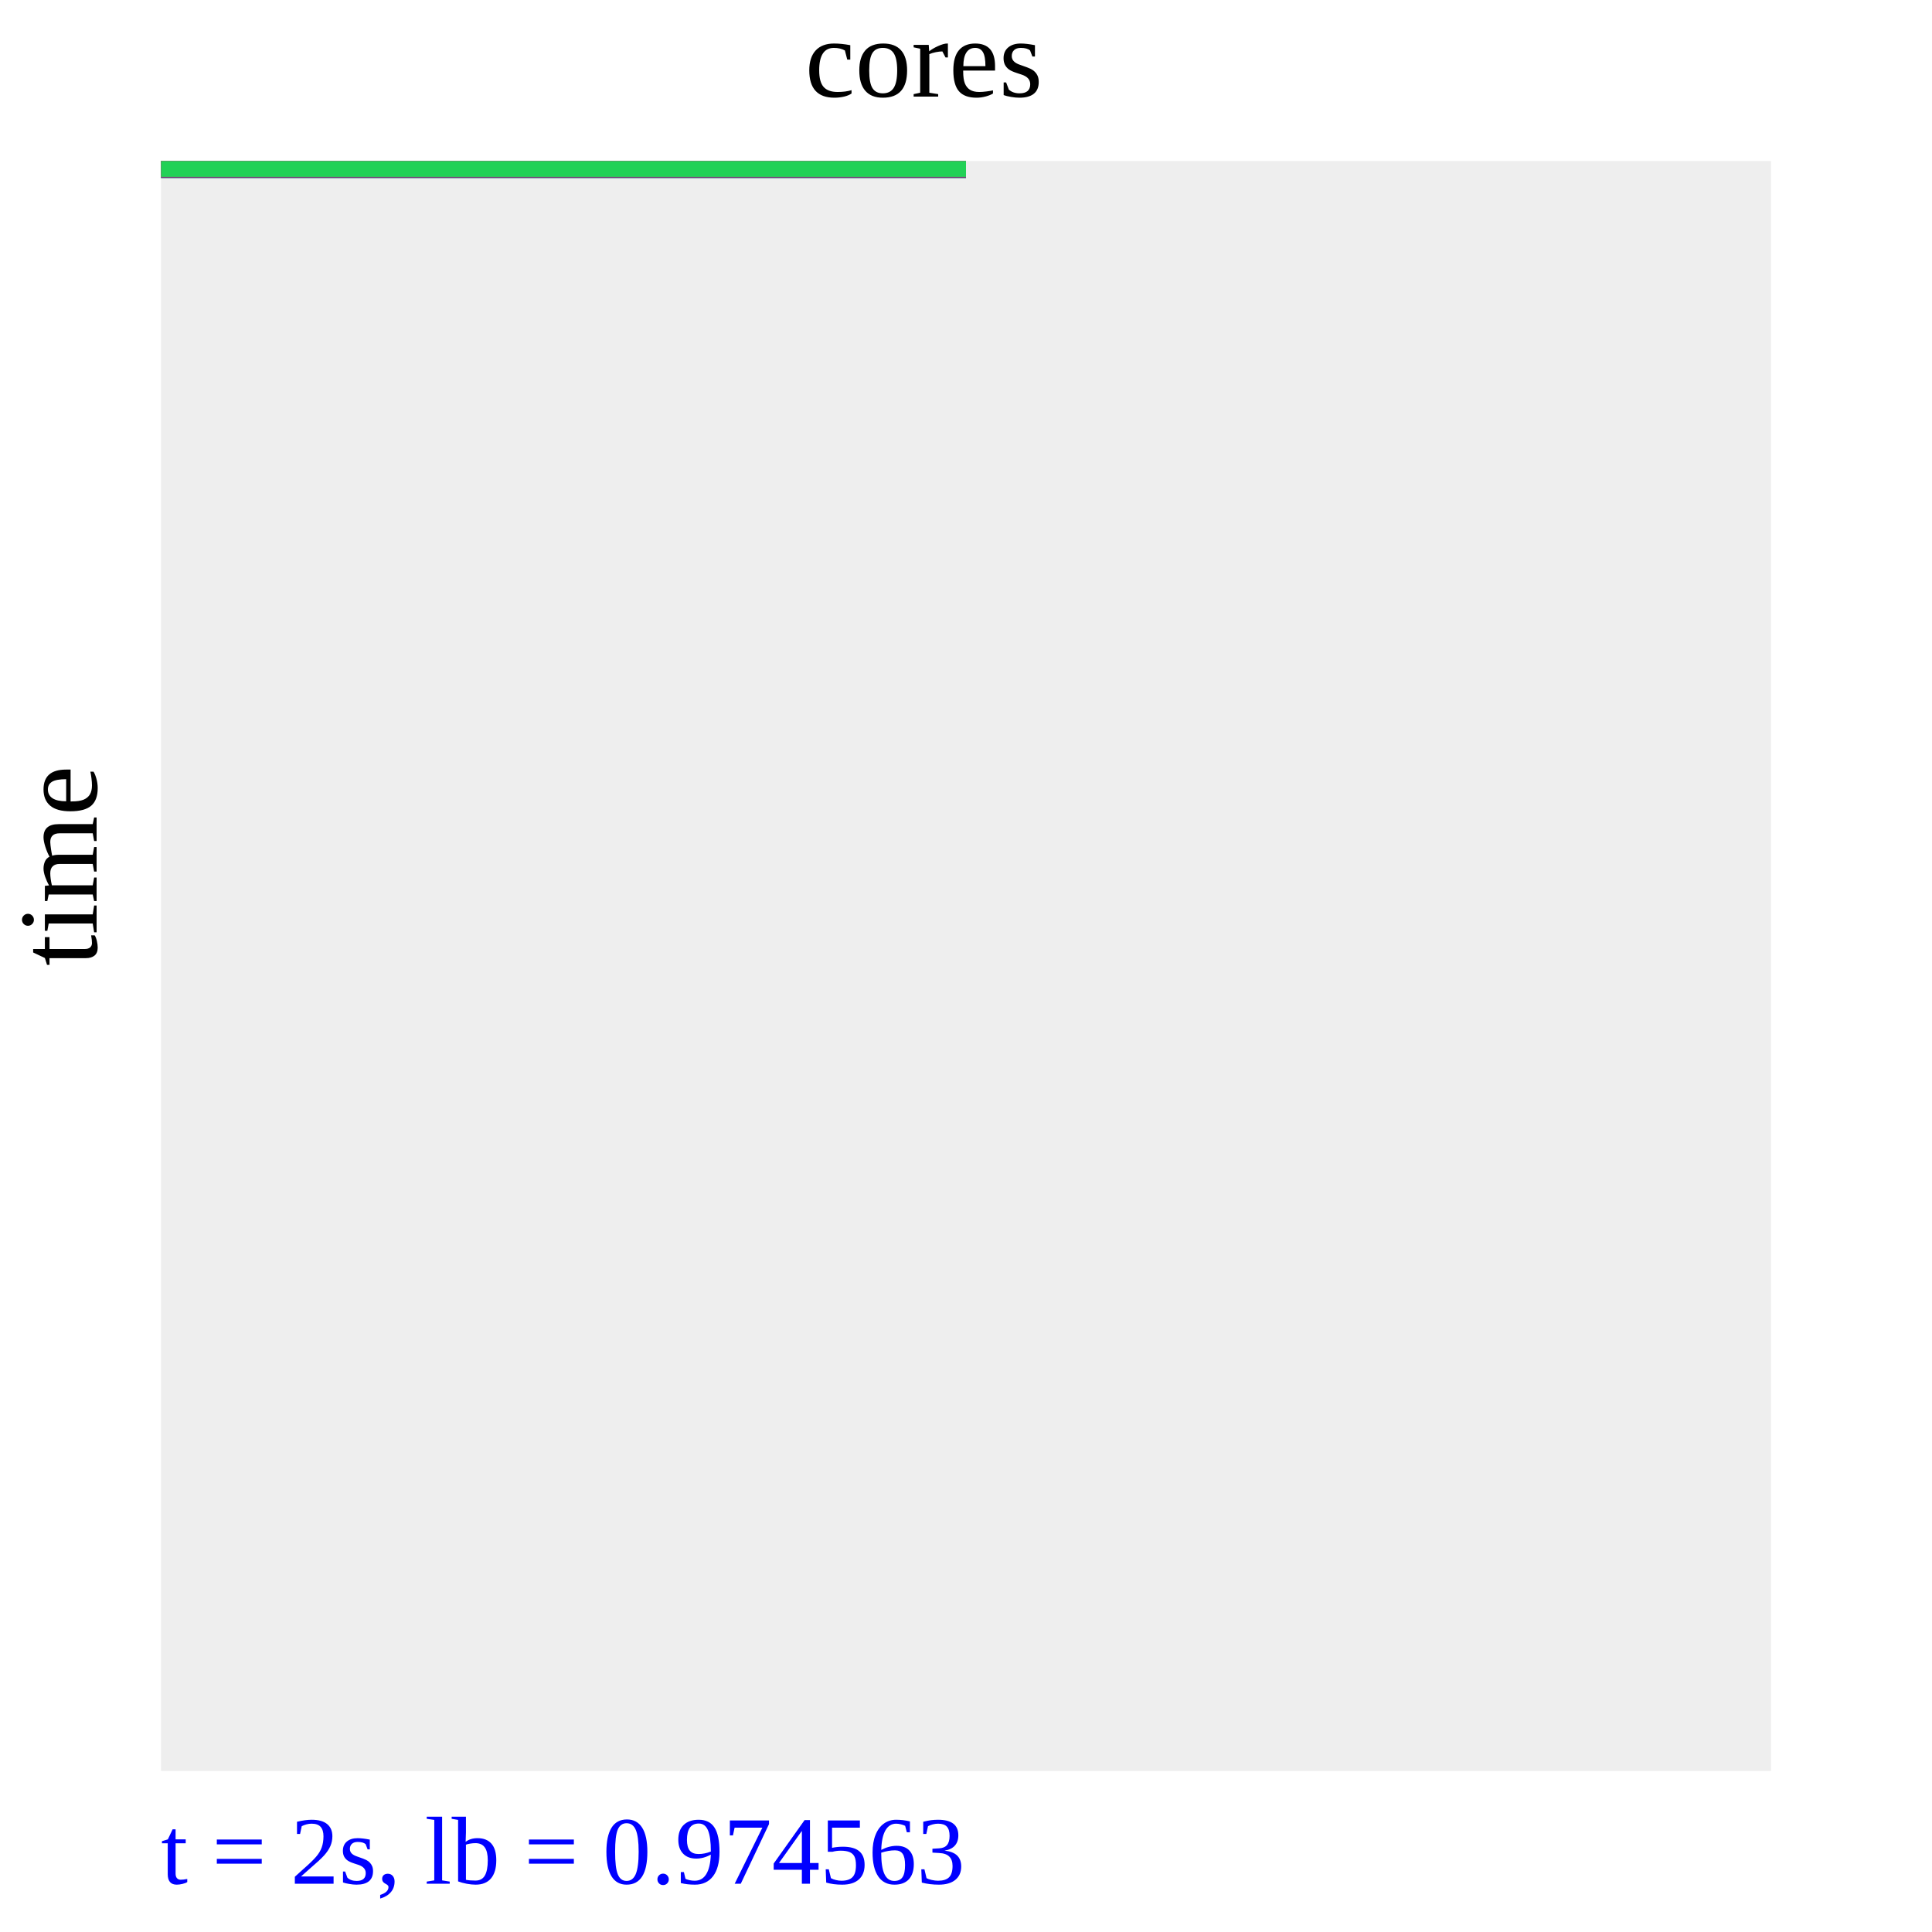
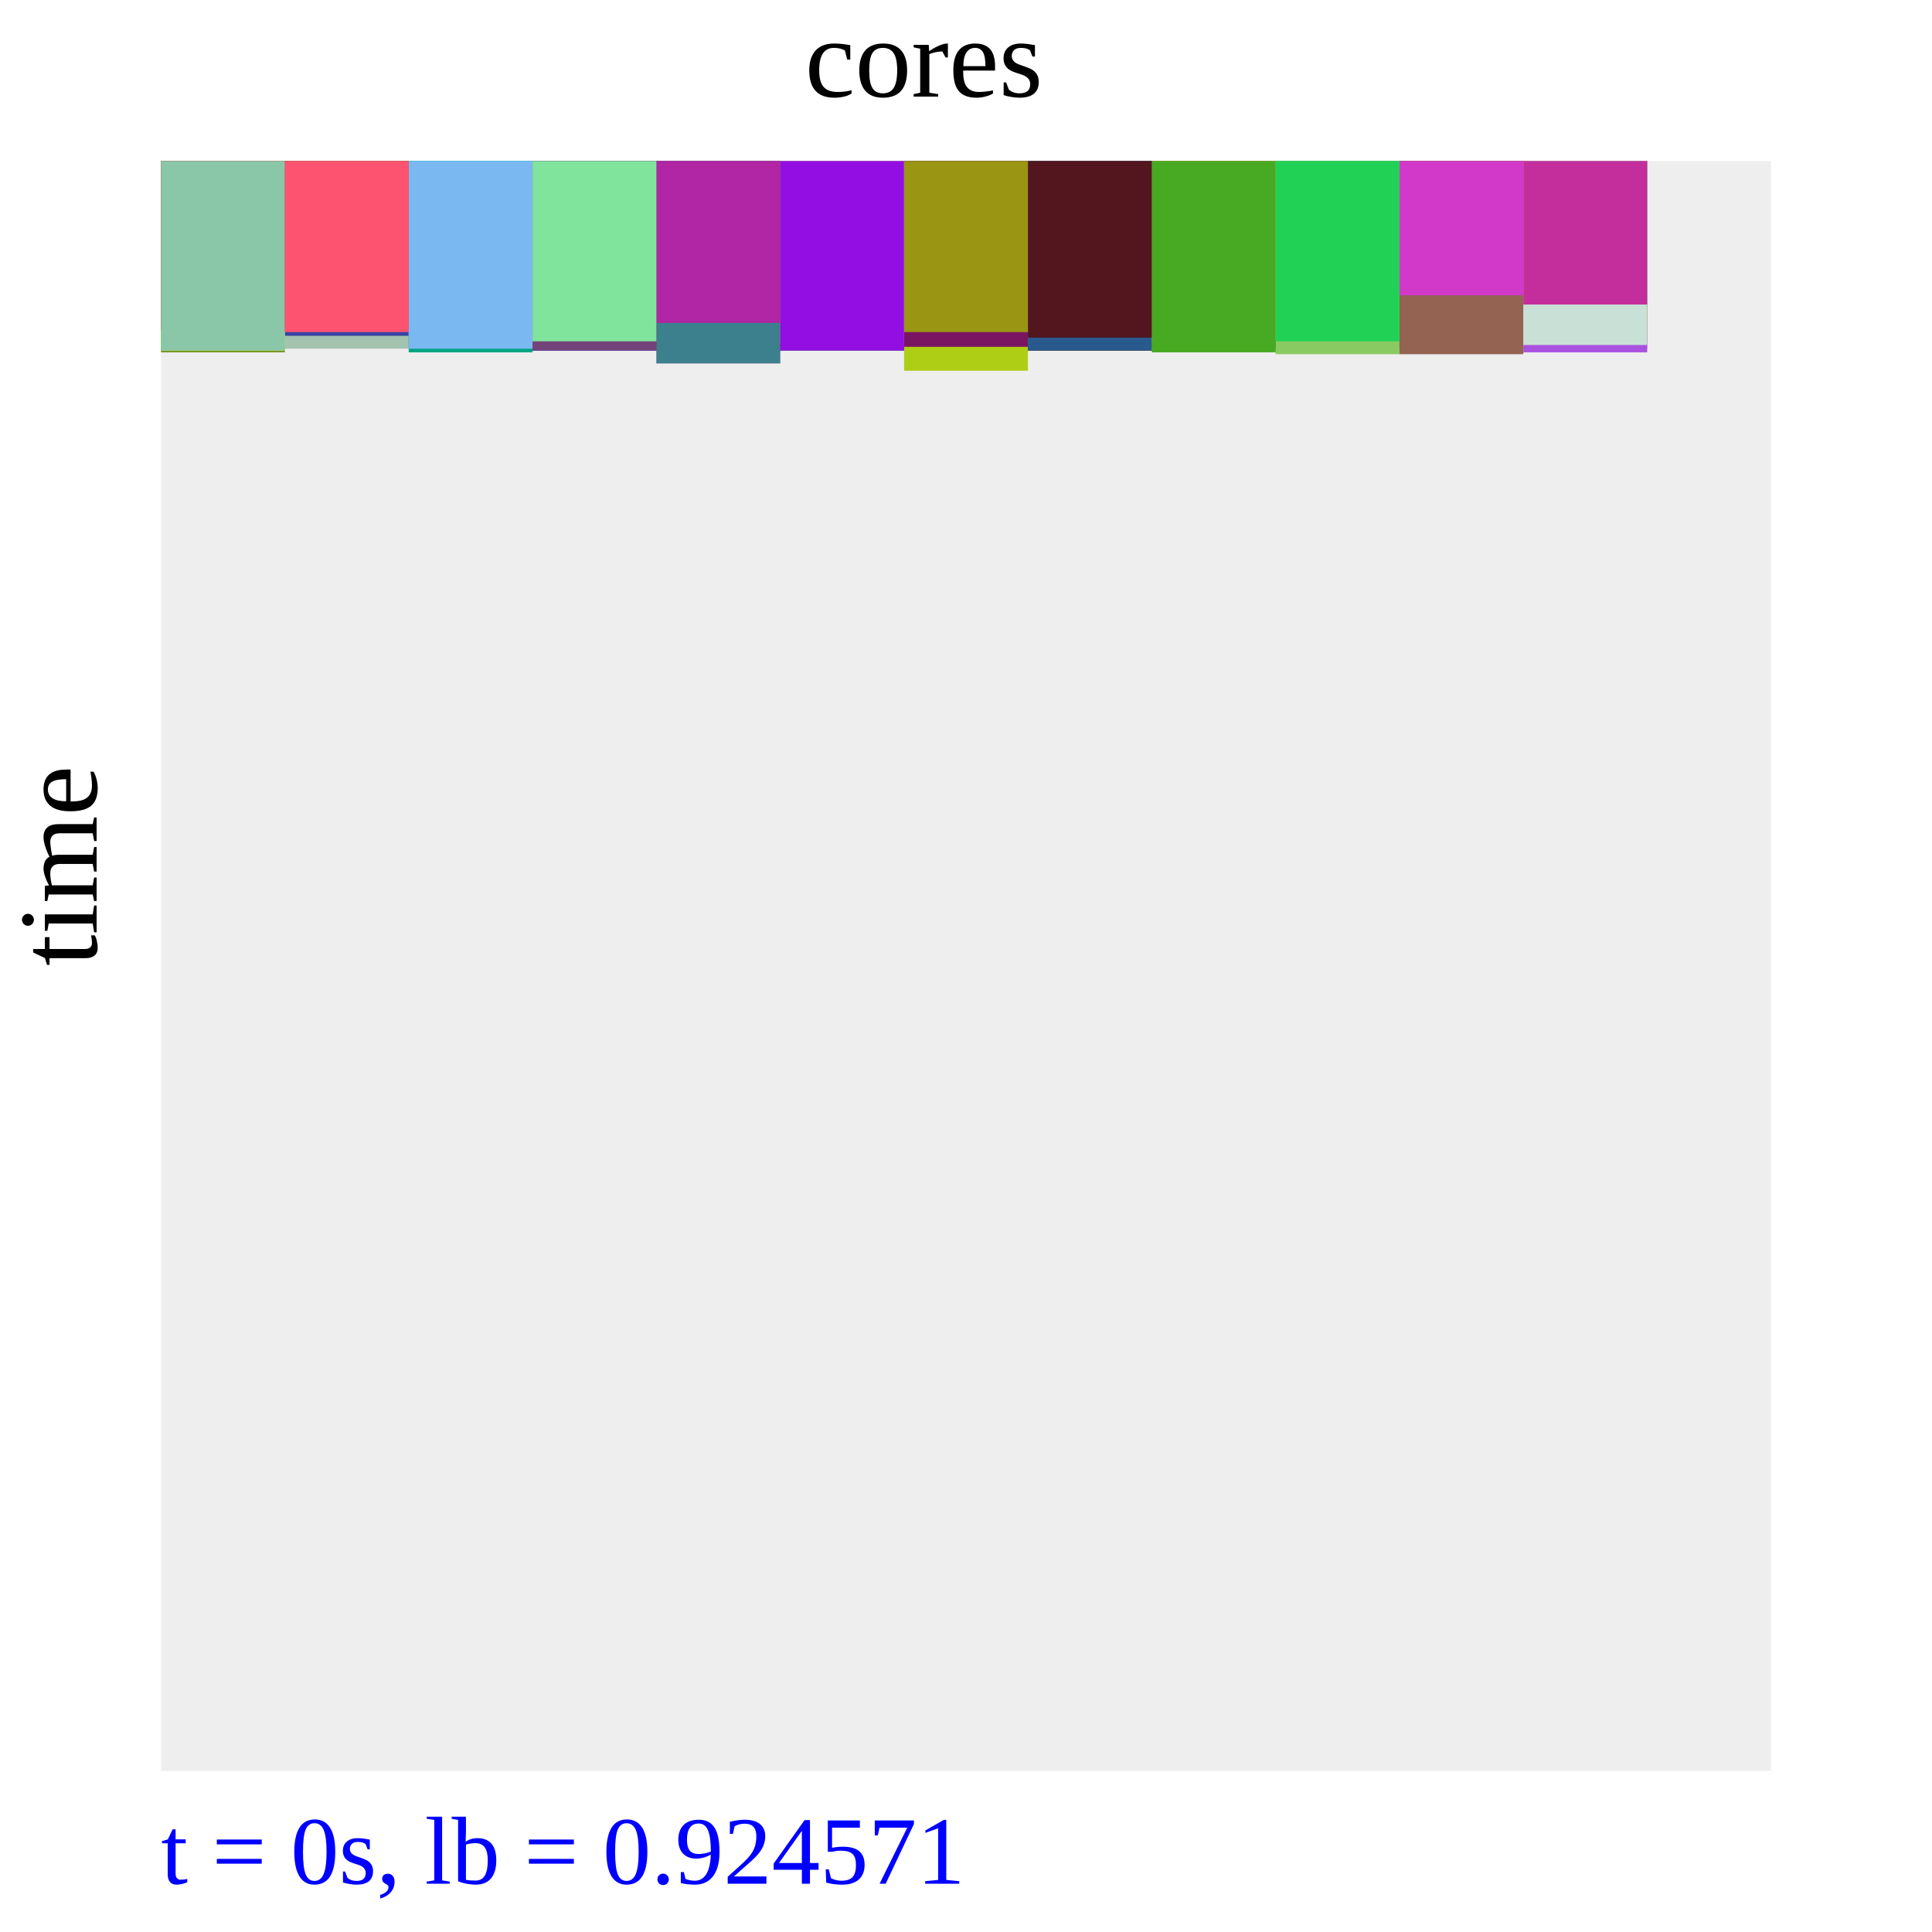
<svg xmlns="http://www.w3.org/2000/svg" x="0" y="0" width="600" height="600">
  <rect x="0%" y="0%" height="100%" width="100%" style="fill: #ffffff" />
  <svg x="0" y="0">
    <text fill="dark" font-size="35" transform="translate(250, 30)">cores</text>
  </svg>
  <svg x="0" y="0">
    <text fill="dark" font-size="35" transform="translate(30, 300) rotate(270)">time</text>
  </svg>
  <svg x="50" y="550">
-     <text fill="blue" font-size="30" transform="translate(0, 35)">t = 2s, lb = 0.974563</text>
+     <text fill="blue" font-size="30" transform="translate(0, 35)">t = 0s, lb = 0.924571</text>
  </svg>
  <svg x="50" y="50" width="500" height="500">
    <rect x="0%" y="0%" height="100%" width="100%" style="fill: #eeeeee" />
-     <rect x="0" y="0" height="4.935" width="250" style="fill: #76931f" />
-     <rect x="0" y="0" height="4.935" width="250" style="fill: #ac9dab" />
-     <rect x="0" y="0" height="4.746" width="250" style="fill: #2b36c2" />
-     <rect x="0" y="0" height="4.746" width="250" style="fill: #48b87d" />
-     <rect x="0" y="0" height="5.125" width="250" style="fill: #6ae33f" />
-     <rect x="0" y="0" height="4.746" width="250" style="fill: #9a62d7" />
-     <rect x="0" y="0" height="4.746" width="250" style="fill: #183a5d" />
-     <rect x="0" y="0" height="4.746" width="250" style="fill: #5789e4" />
-     <rect x="0" y="0" height="4.935" width="250" style="fill: #b2d6b4" />
-     <rect x="0" y="0" height="5.125" width="250" style="fill: #41e241" />
-     <rect x="0" y="0" height="4.935" width="250" style="fill: #1dc709" />
-     <rect x="0" y="0" height="4.746" width="250" style="fill: #e111c7" />
-     <rect x="0" y="0" height="4.935" width="250" style="fill: #e1e7ac" />
-     <rect x="0" y="0" height="4.935" width="250" style="fill: #b6f8ca" />
-     <rect x="0" y="0" height="4.746" width="250" style="fill: #c0bb2f" />
-     <rect x="0" y="0" height="4.746" width="250" style="fill: #c4c8bc" />
-     <rect x="0" y="0" height="4.746" width="250" style="fill: #2ae3ba" />
-     <rect x="0" y="0" height="4.935" width="250" style="fill: #aab916" />
-     <rect x="0" y="0" height="4.935" width="250" style="fill: #5cc458" />
-     <rect x="0" y="0" height="4.935" width="250" style="fill: #e199cb" />
-     <rect x="0" y="0" height="4.935" width="250" style="fill: #89f51b" />
-     <rect x="0" y="0" height="5.315" width="250" style="fill: #135f70" />
-     <rect x="0" y="0" height="5.125" width="250" style="fill: #91a5ab" />
-     <rect x="0" y="0" height="4.935" width="250" style="fill: #b0874d" />
-     <rect x="0" y="0" height="4.935" width="250" style="fill: #f3e8cb" />
-     <rect x="0" y="0" height="4.935" width="250" style="fill: #4543a5" />
-     <rect x="0" y="0" height="4.746" width="250" style="fill: #eb93b0" />
-     <rect x="0" y="0" height="4.935" width="250" style="fill: #441e9c" />
-     <rect x="0" y="0" height="4.746" width="250" style="fill: #a4c2b0" />
-     <rect x="0" y="0" height="4.935" width="250" style="fill: #fb3d30" />
-     <rect x="0" y="0" height="4.746" width="250" style="fill: #875cbf" />
-     <rect x="0" y="0" height="4.746" width="250" style="fill: #29abd5" />
-     <rect x="0" y="0" height="4.935" width="250" style="fill: #b1acf3" />
-     <rect x="0" y="0" height="4.935" width="250" style="fill: #8984b3" />
-     <rect x="0" y="0" height="4.935" width="250" style="fill: #5ae882" />
-     <rect x="0" y="0" height="4.935" width="250" style="fill: #809dd4" />
-     <rect x="0" y="0" height="4.935" width="250" style="fill: #cfe7ab" />
-     <rect x="0" y="0" height="4.935" width="250" style="fill: #c5c61b" />
-     <rect x="0" y="0" height="4.746" width="250" style="fill: #aa52e0" />
-     <rect x="0" y="0" height="4.746" width="250" style="fill: #53b4c3" />
-     <rect x="0" y="0" height="4.746" width="250" style="fill: #643f20" />
-     <rect x="0" y="0" height="4.935" width="250" style="fill: #4ef259" />
-     <rect x="0" y="0" height="4.935" width="250" style="fill: #d2e980" />
-     <rect x="0" y="0" height="4.935" width="250" style="fill: #42a948" />
-     <rect x="0" y="0" height="4.746" width="250" style="fill: #aac5e8" />
-     <rect x="0" y="0" height="4.746" width="250" style="fill: #84cb3e" />
-     <rect x="0" y="0" height="4.746" width="250" style="fill: #c7db92" />
-     <rect x="0" y="0" height="4.746" width="250" style="fill: #5643fd" />
-     <rect x="0" y="0" height="4.746" width="250" style="fill: #34fdd4" />
-     <rect x="0" y="0" height="4.935" width="250" style="fill: #67e2cc" />
-     <rect x="0" y="0" height="4.935" width="250" style="fill: #a40603" />
-     <rect x="0" y="0" height="4.935" width="250" style="fill: #5cb274" />
-     <rect x="0" y="0" height="4.746" width="250" style="fill: #4cb90a" />
-     <rect x="0" y="0" height="4.935" width="250" style="fill: #63e51c" />
-     <rect x="0" y="0" height="4.746" width="250" style="fill: #973790" />
-     <rect x="0" y="0" height="4.935" width="250" style="fill: #334394" />
-     <rect x="0" y="0" height="4.935" width="250" style="fill: #7e0208" />
-     <rect x="0" y="0" height="4.746" width="250" style="fill: #6541e4" />
-     <rect x="0" y="0" height="4.935" width="250" style="fill: #c48a99" />
-     <rect x="0" y="0" height="4.746" width="250" style="fill: #630aa9" />
-     <rect x="0" y="0" height="4.935" width="250" style="fill: #aece15" />
-     <rect x="0" y="0" height="4.746" width="250" style="fill: #3843a4" />
-     <rect x="0" y="0" height="4.746" width="250" style="fill: #b19027" />
-     <rect x="0" y="0" height="4.746" width="250" style="fill: #4ebc95" />
-     <rect x="0" y="0" height="5.125" width="250" style="fill: #5f8592" />
-     <rect x="0" y="0" height="4.746" width="250" style="fill: #e30a22" />
-     <rect x="0" y="0" height="4.935" width="250" style="fill: #05a485" />
-     <rect x="0" y="0" height="4.935" width="250" style="fill: #846248" />
-     <rect x="0" y="0" height="4.935" width="250" style="fill: #987550" />
-     <rect x="0" y="0" height="4.935" width="250" style="fill: #aaf209" />
-     <rect x="0" y="0" height="4.935" width="250" style="fill: #4ec59e" />
-     <rect x="0" y="0" height="4.746" width="250" style="fill: #7931dc" />
-     <rect x="0" y="0" height="4.746" width="250" style="fill: #650c74" />
-     <rect x="0" y="0" height="4.935" width="250" style="fill: #51cc61" />
-     <rect x="0" y="0" height="4.935" width="250" style="fill: #c0cb2c" />
-     <rect x="0" y="0" height="4.746" width="250" style="fill: #46a1b3" />
-     <rect x="0" y="0" height="4.746" width="250" style="fill: #f2c349" />
-     <rect x="0" y="0" height="4.746" width="250" style="fill: #faff76" />
-     <rect x="0" y="0" height="4.935" width="250" style="fill: #3c7f8d" />
-     <rect x="0" y="0" height="4.746" width="250" style="fill: #14ddff" />
-     <rect x="0" y="0" height="4.746" width="250" style="fill: #946351" />
-     <rect x="0" y="0" height="4.746" width="250" style="fill: #744378" />
-     <rect x="0" y="0" height="4.935" width="250" style="fill: #d62c59" />
-     <rect x="0" y="0" height="4.935" width="250" style="fill: #285a8d" />
-     <rect x="0" y="0" height="5.125" width="250" style="fill: #791561" />
-     <rect x="0" y="0" height="4.935" width="250" style="fill: #4f5a2a" />
-     <rect x="0" y="0" height="4.935" width="250" style="fill: #c9e0d6" />
-     <rect x="0" y="0" height="4.935" width="250" style="fill: #8aca62" />
-     <rect x="0" y="0" height="4.935" width="250" style="fill: #48a922" />
-     <rect x="0" y="0" height="4.935" width="250" style="fill: #7ab8f1" />
-     <rect x="0" y="0" height="4.935" width="250" style="fill: #930ee3" />
-     <rect x="0" y="0" height="4.746" width="250" style="fill: #8ac7a9" />
-     <rect x="0" y="0" height="4.935" width="250" style="fill: #d239c9" />
-     <rect x="0" y="0" height="4.935" width="250" style="fill: #b026a4" />
-     <rect x="0" y="0" height="4.935" width="250" style="fill: #81e49d" />
-     <rect x="0" y="0" height="4.746" width="250" style="fill: #53161f" />
-     <rect x="0" y="0" height="4.935" width="250" style="fill: #9a9513" />
-     <rect x="0" y="0" height="4.746" width="250" style="fill: #fe5271" />
-     <rect x="0" y="0" height="4.935" width="250" style="fill: #c32e9c" />
-     <rect x="0" y="0" height="4.935" width="250" style="fill: #21d156" />
+     <rect x="0" y="0" height="59.429" width="38.462" style="fill: #76931f" />
+     <rect x="230.769" y="0" height="46.286" width="38.462" style="fill: #ac9dab" />
+     <rect x="115.385" y="0" height="58.857" width="38.462" style="fill: #2b36c2" />
+     <rect x="38.462" y="0" height="57.714" width="38.462" style="fill: #48b87d" />
+     <rect x="346.154" y="0" height="59.429" width="38.462" style="fill: #6ae33f" />
+     <rect x="269.231" y="0" height="58.286" width="38.462" style="fill: #9a62d7" />
+     <rect x="153.846" y="0" height="58.857" width="38.462" style="fill: #183a5d" />
+     <rect x="76.923" y="0" height="53.143" width="38.462" style="fill: #5789e4" />
+     <rect x="384.615" y="0" height="58.857" width="38.462" style="fill: #b2d6b4" />
+     <rect x="307.692" y="0" height="58.857" width="38.462" style="fill: #41e241" />
+     <rect x="192.308" y="0" height="58.286" width="38.462" style="fill: #1dc709" />
+     <rect x="423.077" y="0" height="58.286" width="38.462" style="fill: #e111c7" />
+     <rect x="230.769" y="0" height="44.571" width="38.462" style="fill: #e1e7ac" />
+     <rect x="76.923" y="0" height="56.571" width="38.462" style="fill: #b6f8ca" />
+     <rect x="38.462" y="0" height="56" width="38.462" style="fill: #c0bb2f" />
+     <rect x="269.231" y="0" height="57.714" width="38.462" style="fill: #c4c8bc" />
+     <rect x="115.385" y="0" height="58.286" width="38.462" style="fill: #2ae3ba" />
+     <rect x="0" y="0" height="58.857" width="38.462" style="fill: #aab916" />
+     <rect x="153.846" y="0" height="50.286" width="38.462" style="fill: #5cc458" />
+     <rect x="423.077" y="0" height="58.286" width="38.462" style="fill: #e199cb" />
+     <rect x="346.154" y="0" height="40.571" width="38.462" style="fill: #89f51b" />
+     <rect x="192.308" y="0" height="57.714" width="38.462" style="fill: #135f70" />
+     <rect x="384.615" y="0" height="57.143" width="38.462" style="fill: #91a5ab" />
+     <rect x="307.692" y="0" height="58.857" width="38.462" style="fill: #b0874d" />
+     <rect x="230.769" y="0" height="52.571" width="38.462" style="fill: #f3e8cb" />
+     <rect x="346.154" y="0" height="58.857" width="38.462" style="fill: #4543a5" />
+     <rect x="153.846" y="0" height="62.857" width="38.462" style="fill: #eb93b0" />
+     <rect x="76.923" y="0" height="57.714" width="38.462" style="fill: #441e9c" />
+     <rect x="38.462" y="0" height="58.286" width="38.462" style="fill: #a4c2b0" />
+     <rect x="269.231" y="0" height="55.429" width="38.462" style="fill: #fb3d30" />
+     <rect x="384.615" y="0" height="58.857" width="38.462" style="fill: #875cbf" />
+     <rect x="115.385" y="0" height="58.857" width="38.462" style="fill: #29abd5" />
+     <rect x="192.308" y="0" height="45.714" width="38.462" style="fill: #b1acf3" />
+     <rect x="0" y="0" height="58.857" width="38.462" style="fill: #8984b3" />
+     <rect x="423.077" y="0" height="44" width="38.462" style="fill: #5ae882" />
+     <rect x="307.692" y="0" height="58.857" width="38.462" style="fill: #809dd4" />
+     <rect x="230.769" y="0" height="49.143" width="38.462" style="fill: #cfe7ab" />
+     <rect x="346.154" y="0" height="57.143" width="38.462" style="fill: #c5c61b" />
+     <rect x="423.077" y="0" height="59.429" width="38.462" style="fill: #aa52e0" />
+     <rect x="192.308" y="0" height="58.857" width="38.462" style="fill: #53b4c3" />
+     <rect x="76.923" y="0" height="56.571" width="38.462" style="fill: #643f20" />
+     <rect x="269.231" y="0" height="58.857" width="38.462" style="fill: #4ef259" />
+     <rect x="38.462" y="0" height="41.143" width="38.462" style="fill: #d2e980" />
+     <rect x="153.846" y="0" height="57.714" width="38.462" style="fill: #42a948" />
+     <rect x="384.615" y="0" height="58.857" width="38.462" style="fill: #aac5e8" />
+     <rect x="115.385" y="0" height="58.286" width="38.462" style="fill: #84cb3e" />
+     <rect x="0" y="0" height="58.857" width="38.462" style="fill: #c7db92" />
+     <rect x="307.692" y="0" height="49.714" width="38.462" style="fill: #5643fd" />
+     <rect x="230.769" y="0" height="47.429" width="38.462" style="fill: #34fdd4" />
+     <rect x="38.462" y="0" height="52" width="38.462" style="fill: #67e2cc" />
+     <rect x="346.154" y="0" height="57.714" width="38.462" style="fill: #a40603" />
+     <rect x="423.077" y="0" height="45.143" width="38.462" style="fill: #5cb274" />
+     <rect x="192.308" y="0" height="58.857" width="38.462" style="fill: #4cb90a" />
+     <rect x="76.923" y="0" height="57.714" width="38.462" style="fill: #63e51c" />
+     <rect x="307.692" y="0" height="57.714" width="38.462" style="fill: #973790" />
+     <rect x="153.846" y="0" height="52" width="38.462" style="fill: #334394" />
+     <rect x="269.231" y="0" height="58.857" width="38.462" style="fill: #7e0208" />
+     <rect x="115.385" y="0" height="58.857" width="38.462" style="fill: #6541e4" />
+     <rect x="384.615" y="0" height="49.714" width="38.462" style="fill: #c48a99" />
+     <rect x="0" y="0" height="52" width="38.462" style="fill: #630aa9" />
+     <rect x="230.769" y="0" height="65.143" width="38.462" style="fill: #aece15" />
+     <rect x="38.462" y="0" height="54.286" width="38.462" style="fill: #3843a4" />
+     <rect x="423.077" y="0" height="50.857" width="38.462" style="fill: #b19027" />
+     <rect x="346.154" y="0" height="54.286" width="38.462" style="fill: #4ebc95" />
+     <rect x="192.308" y="0" height="58.857" width="38.462" style="fill: #5f8592" />
+     <rect x="153.846" y="0" height="58.857" width="38.462" style="fill: #e30a22" />
+     <rect x="76.923" y="0" height="59.429" width="38.462" style="fill: #05a485" />
+     <rect x="384.615" y="0" height="57.143" width="38.462" style="fill: #846248" />
+     <rect x="307.692" y="0" height="48" width="38.462" style="fill: #987550" />
+     <rect x="0" y="0" height="58.857" width="38.462" style="fill: #aaf209" />
+     <rect x="269.231" y="0" height="57.143" width="38.462" style="fill: #4ec59e" />
+     <rect x="115.385" y="0" height="52.571" width="38.462" style="fill: #7931dc" />
+     <rect x="230.769" y="0" height="53.143" width="38.462" style="fill: #650c74" />
+     <rect x="423.077" y="0" height="56.571" width="38.462" style="fill: #51cc61" />
+     <rect x="38.462" y="0" height="52.571" width="38.462" style="fill: #c0cb2c" />
+     <rect x="346.154" y="0" height="53.143" width="38.462" style="fill: #46a1b3" />
+     <rect x="307.692" y="0" height="56" width="38.462" style="fill: #f2c349" />
+     <rect x="192.308" y="0" height="56.571" width="38.462" style="fill: #faff76" />
+     <rect x="153.846" y="0" height="62.857" width="38.462" style="fill: #3c7f8d" />
+     <rect x="76.923" y="0" height="53.714" width="38.462" style="fill: #14ddff" />
+     <rect x="384.615" y="0" height="60" width="38.462" style="fill: #946351" />
+     <rect x="115.385" y="0" height="58.857" width="38.462" style="fill: #744378" />
+     <rect x="0" y="0" height="52.571" width="38.462" style="fill: #d62c59" />
+     <rect x="269.231" y="0" height="58.857" width="38.462" style="fill: #285a8d" />
+     <rect x="230.769" y="0" height="57.714" width="38.462" style="fill: #791561" />
+     <rect x="38.462" y="0" height="52.571" width="38.462" style="fill: #4f5a2a" />
+     <rect x="423.077" y="0" height="57.143" width="38.462" style="fill: #c9e0d6" />
+     <rect x="346.154" y="0" height="60" width="38.462" style="fill: #8aca62" />
+     <rect x="307.692" y="0" height="59.429" width="38.462" style="fill: #48a922" />
+     <rect x="76.923" y="0" height="58.286" width="38.462" style="fill: #7ab8f1" />
+     <rect x="192.308" y="0" height="58.857" width="38.462" style="fill: #930ee3" />
+     <rect x="0" y="0" height="58.857" width="38.462" style="fill: #8ac7a9" />
+     <rect x="384.615" y="0" height="41.714" width="38.462" style="fill: #d239c9" />
+     <rect x="153.846" y="0" height="50.286" width="38.462" style="fill: #b026a4" />
+     <rect x="115.385" y="0" height="56" width="38.462" style="fill: #81e49d" />
+     <rect x="269.231" y="0" height="54.857" width="38.462" style="fill: #53161f" />
+     <rect x="230.769" y="0" height="53.143" width="38.462" style="fill: #9a9513" />
+     <rect x="38.462" y="0" height="53.143" width="38.462" style="fill: #fe5271" />
+     <rect x="423.077" y="0" height="44.571" width="38.462" style="fill: #c32e9c" />
+     <rect x="346.154" y="0" height="56" width="38.462" style="fill: #21d156" />
  </svg>
</svg>
